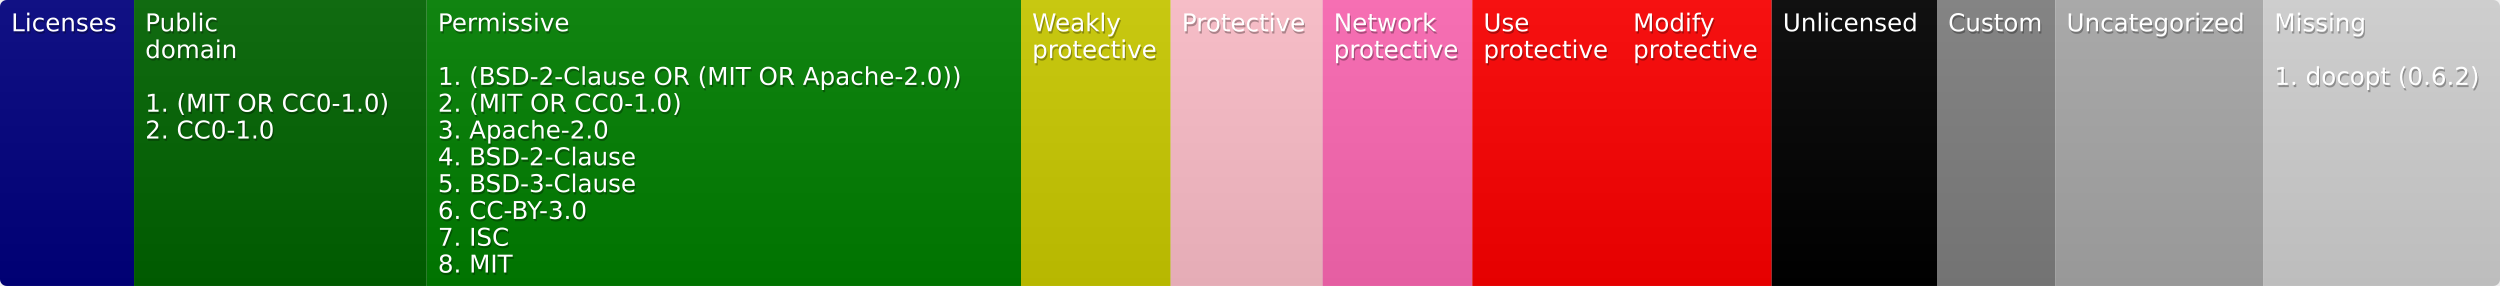
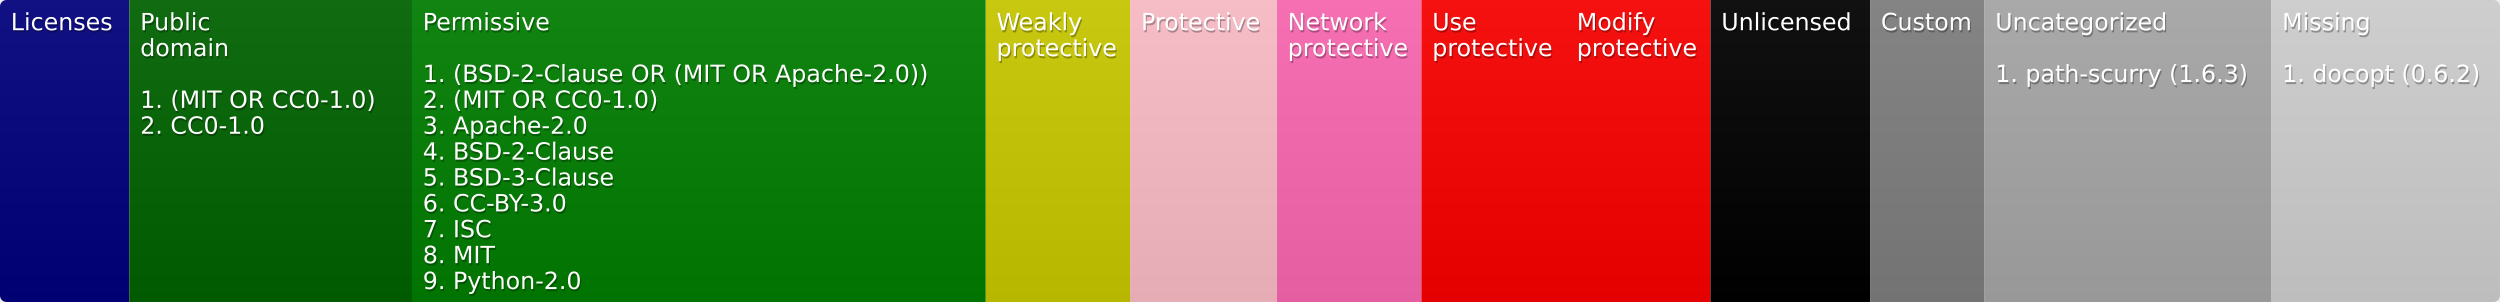
- <svg xmlns="http://www.w3.org/2000/svg" width="1119" height="128">
+ <svg xmlns="http://www.w3.org/2000/svg" width="1159" height="140">
  <defs>
    <style>text{font-size:11px;font-family:Verdana,DejaVu Sans,Geneva,sans-serif}text.shadow{fill:#010101;fill-opacity:.3}text.high{fill:#fff}</style>
    <linearGradient id="smooth" x2="0" y2="100%">
      <stop offset="0" stop-color="#aaa" stop-opacity=".1" />
      <stop offset="1" stop-opacity=".1" />
    </linearGradient>
    <mask id="round">
      <rect width="100%" height="100%" rx="3" fill="#fff" />
    </mask>
  </defs>
  <g id="bg" mask="url(#round)">
-     <path fill="navy" d="M0 0h60v128H0z" />
-     <path fill="#006400" d="M60 0h131v128H60z" />
-     <path fill="green" d="M191 0h266v128H191z" />
-     <path fill="#cc0" d="M457 0h67v128h-67z" />
-     <path fill="pink" d="M524 0h68v128h-68z" />
-     <path fill="#ff69b4" d="M592 0h67v128h-67z" />
-     <path fill="red" d="M659 0h67v128h-67zM726 0h67v128h-67z" />
-     <path d="M793 0h74v128h-74z" />
-     <path fill="gray" d="M867 0h53v128h-53z" />
-     <path fill="#a9a9a9" d="M920 0h93v128h-93z" />
-     <path fill="#d3d3d3" d="M1013 0h106v128h-106z" />
-     <path fill="url(#smooth)" d="M0 0h1119v128H0z" />
+     <path fill="navy" d="M0 0h60v140H0z" />
+     <path fill="#006400" d="M60 0h131v140H60z" />
+     <path fill="green" d="M191 0h266v140H191z" />
+     <path fill="#cc0" d="M457 0h67v140h-67z" />
+     <path fill="pink" d="M524 0h68v140h-68z" />
+     <path fill="#ff69b4" d="M592 0h67v140h-67z" />
+     <path fill="red" d="M659 0h67v140h-67zM726 0h67v140h-67z" />
+     <path d="M793 0h74v140h-74z" />
+     <path fill="gray" d="M867 0h53v140h-53z" />
+     <path fill="#a9a9a9" d="M920 0h133v140H920z" />
+     <path fill="#d3d3d3" d="M1053 0h106v140h-106z" />
+     <path fill="url(#smooth)" d="M0 0h1159v140H0z" />
  </g>
  <g id="fg">
    <text class="shadow" x="5.5" y="15">Licenses</text>
    <text class="high" x="5" y="14">Licenses</text>
    <text class="shadow" x="65.5" y="15">Public</text>
    <text class="high" x="65" y="14">Public</text>
    <text class="shadow" x="65.5" y="27">domain</text>
    <text class="high" x="65" y="26">domain</text>
    <text class="shadow" x="65.5" y="51">1. (MIT OR CC0-1.0)</text>
    <text class="high" x="65" y="50">1. (MIT OR CC0-1.0)</text>
    <text class="shadow" x="65.5" y="63">2. CC0-1.0</text>
    <text class="high" x="65" y="62">2. CC0-1.0</text>
    <text class="shadow" x="196.5" y="15">Permissive</text>
    <text class="high" x="196" y="14">Permissive</text>
    <text class="shadow" x="196.5" y="39">1. (BSD-2-Clause OR (MIT OR Apache-2.0))</text>
    <text class="high" x="196" y="38">1. (BSD-2-Clause OR (MIT OR Apache-2.0))</text>
    <text class="shadow" x="196.5" y="51">2. (MIT OR CC0-1.0)</text>
    <text class="high" x="196" y="50">2. (MIT OR CC0-1.0)</text>
    <text class="shadow" x="196.5" y="63">3. Apache-2.0</text>
    <text class="high" x="196" y="62">3. Apache-2.0</text>
    <text class="shadow" x="196.5" y="75">4. BSD-2-Clause</text>
    <text class="high" x="196" y="74">4. BSD-2-Clause</text>
    <text class="shadow" x="196.5" y="87">5. BSD-3-Clause</text>
    <text class="high" x="196" y="86">5. BSD-3-Clause</text>
    <text class="shadow" x="196.5" y="99">6. CC-BY-3.0</text>
    <text class="high" x="196" y="98">6. CC-BY-3.0</text>
    <text class="shadow" x="196.5" y="111">7. ISC</text>
    <text class="high" x="196" y="110">7. ISC</text>
    <text class="shadow" x="196.5" y="123">8. MIT</text>
    <text class="high" x="196" y="122">8. MIT</text>
+     <text class="shadow" x="196.5" y="135">9. Python-2.0</text>
+     <text class="high" x="196" y="134">9. Python-2.0</text>
    <text class="shadow" x="462.5" y="15">Weakly</text>
    <text class="high" x="462" y="14">Weakly</text>
    <text class="shadow" x="462.5" y="27">protective</text>
    <text class="high" x="462" y="26">protective</text>
    <text class="shadow" x="529.5" y="15">Protective</text>
    <text class="high" x="529" y="14">Protective</text>
    <text class="shadow" x="597.5" y="15">Network</text>
    <text class="high" x="597" y="14">Network</text>
    <text class="shadow" x="597.5" y="27">protective</text>
    <text class="high" x="597" y="26">protective</text>
    <text class="shadow" x="664.5" y="15">Use</text>
    <text class="high" x="664" y="14">Use</text>
    <text class="shadow" x="664.5" y="27">protective</text>
    <text class="high" x="664" y="26">protective</text>
    <text class="shadow" x="731.5" y="15">Modify</text>
    <text class="high" x="731" y="14">Modify</text>
    <text class="shadow" x="731.5" y="27">protective</text>
    <text class="high" x="731" y="26">protective</text>
    <text class="shadow" x="798.5" y="15">Unlicensed</text>
    <text class="high" x="798" y="14">Unlicensed</text>
    <text class="shadow" x="872.5" y="15">Custom</text>
    <text class="high" x="872" y="14">Custom</text>
    <text class="shadow" x="925.5" y="15">Uncategorized</text>
    <text class="high" x="925" y="14">Uncategorized</text>
-     <text class="shadow" x="1018.5" y="15">Missing</text>
-     <text class="high" x="1018" y="14">Missing</text>
-     <text class="shadow" x="1018.5" y="39">1. docopt (0.6.2)</text>
-     <text class="high" x="1018" y="38">1. docopt (0.6.2)</text>
+     <text class="shadow" x="925.5" y="39">1. path-scurry (1.6.3)</text>
+     <text class="high" x="925" y="38">1. path-scurry (1.6.3)</text>
+     <text class="shadow" x="1058.5" y="15">Missing</text>
+     <text class="high" x="1058" y="14">Missing</text>
+     <text class="shadow" x="1058.5" y="39">1. docopt (0.6.2)</text>
+     <text class="high" x="1058" y="38">1. docopt (0.6.2)</text>
  </g>
</svg>
